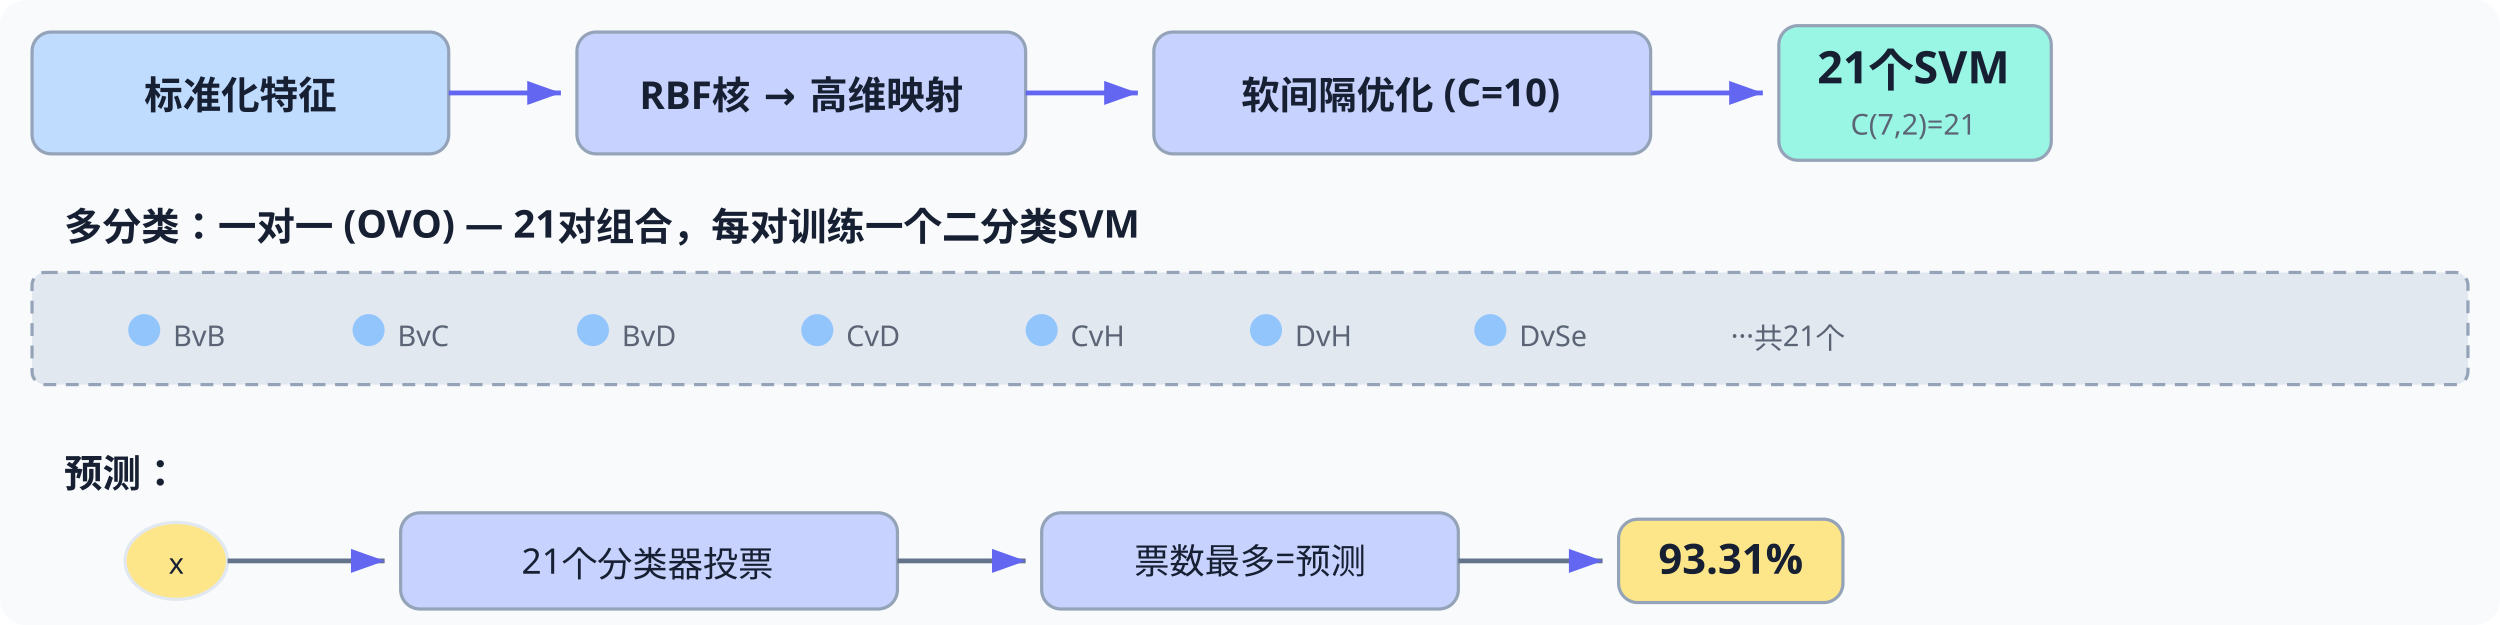
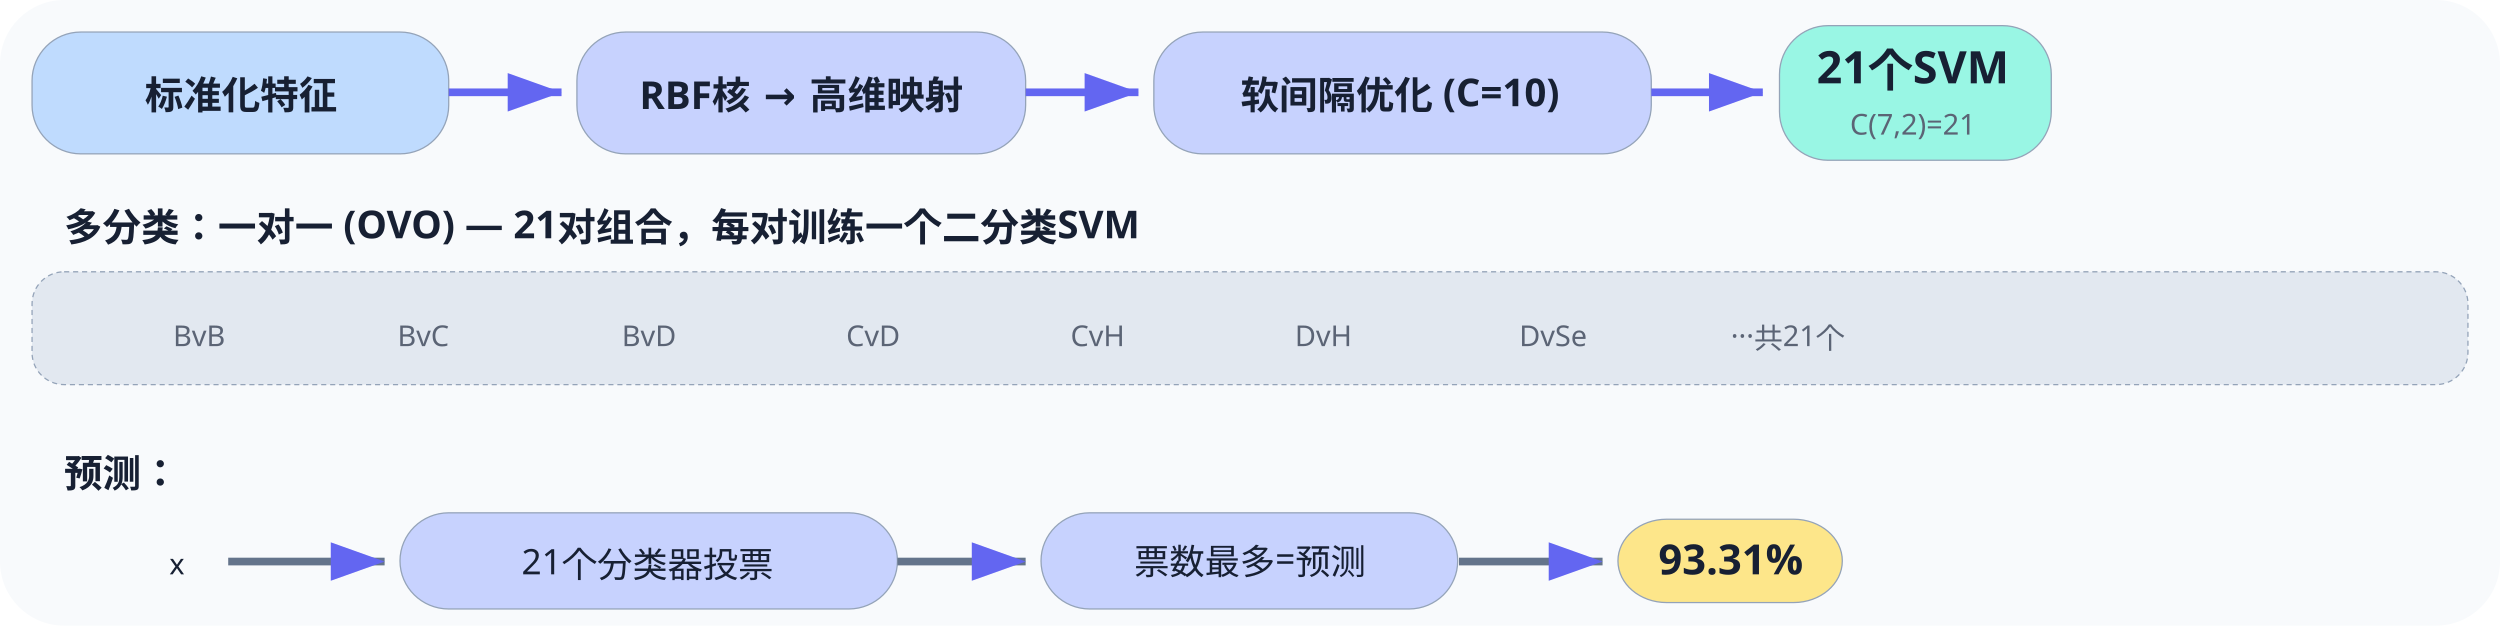
- <svg xmlns="http://www.w3.org/2000/svg" viewBox="0 0 780 195" font-family="system-ui,sans-serif">
+ <svg xmlns="http://www.w3.org/2000/svg" viewBox="0 0 1950 488" font-family="system-ui,sans-serif">
  <defs>
    <marker id="a" markerWidth="7" markerHeight="5" refX="7" refY="2.5" orient="auto">
      <path d="M0,0 L7,2.5 L0,5 Z" fill="#6366f1" />
    </marker>
  </defs>
-   <rect width="780" height="195" fill="#f8fafc" rx="8" />
-   <rect x="10" y="10" width="130" height="38" rx="6" fill="#bfdbfe" stroke="#94a3b8" />
-   <text x="75" y="34" text-anchor="middle" font-size="12" font-weight="600" fill="#172033">标准化特征</text>
-   <line x1="140" y1="29" x2="175" y2="29" stroke="#6366f1" stroke-width="1.5" marker-end="url(#a)" />
-   <rect x="180" y="10" width="140" height="38" rx="6" fill="#c7d2fe" stroke="#94a3b8" />
-   <text x="250" y="34" text-anchor="middle" font-size="12" font-weight="600" fill="#172033">RBF核 → 高维映射</text>
-   <line x1="320" y1="29" x2="355" y2="29" stroke="#6366f1" stroke-width="1.5" marker-end="url(#a)" />
-   <rect x="360" y="10" width="155" height="38" rx="6" fill="#c7d2fe" stroke="#94a3b8" />
-   <text x="437" y="34" text-anchor="middle" font-size="12" font-weight="600" fill="#172033">软间隔优化 (C=10)</text>
-   <line x1="515" y1="29" x2="550" y2="29" stroke="#6366f1" stroke-width="1.5" marker-end="url(#a)" />
-   <rect x="555" y="8" width="85" height="42" rx="6" fill="#99f6e4" stroke="#94a3b8" />
-   <text x="597" y="26" text-anchor="middle" font-size="14" font-weight="700" fill="#172033">21个SVM</text>
-   <text x="597" y="42" text-anchor="middle" font-size="9" fill="#5b6475">C(7,2)=21</text>
-   <text x="20" y="75" font-size="12" font-weight="600" fill="#172033">多分类：一对一 (OVO) —  21对组合，每对训练一个二分类SVM</text>
-   <rect x="10" y="85" width="760" height="35" rx="4" fill="#e2e8f0" stroke="#94a3b8" stroke-dasharray="4 3" />
-   <circle cx="45" cy="103" r="5" fill="#93c5fd" />
-   <text x="54" y="108" font-size="9" fill="#5b6475">BvB</text>
-   <circle cx="115" cy="103" r="5" fill="#93c5fd" />
-   <text x="124" y="108" font-size="9" fill="#5b6475">BvC</text>
-   <circle cx="185" cy="103" r="5" fill="#93c5fd" />
-   <text x="194" y="108" font-size="9" fill="#5b6475">BvD</text>
-   <circle cx="255" cy="103" r="5" fill="#93c5fd" />
-   <text x="264" y="108" font-size="9" fill="#5b6475">CvD</text>
-   <circle cx="325" cy="103" r="5" fill="#93c5fd" />
-   <text x="334" y="108" font-size="9" fill="#5b6475">CvH</text>
-   <circle cx="395" cy="103" r="5" fill="#93c5fd" />
-   <text x="404" y="108" font-size="9" fill="#5b6475">DvH</text>
-   <circle cx="465" cy="103" r="5" fill="#93c5fd" />
-   <text x="474" y="108" font-size="9" fill="#5b6475">DvSe</text>
-   <text x="540" y="108" font-size="9" fill="#5b6475">···共21个</text>
-   <text x="20" y="152" font-size="12" font-weight="600" fill="#172033">预测：</text>
-   <ellipse cx="55" cy="175" rx="16" ry="12" fill="#fde68a" stroke="#e2e8f0" />
-   <text x="55" y="179" text-anchor="middle" font-size="9" fill="#172033">x</text>
-   <line x1="71" y1="175" x2="120" y2="175" stroke="#64748b" stroke-width="1.5" marker-end="url(#a)" />
-   <rect x="125" y="160" width="155" height="30" rx="6" fill="#c7d2fe" stroke="#94a3b8" />
-   <text x="202" y="179" text-anchor="middle" font-size="11" fill="#172033">21个分类器投票</text>
-   <line x1="280" y1="175" x2="320" y2="175" stroke="#64748b" stroke-width="1.5" marker-end="url(#a)" />
-   <rect x="325" y="160" width="130" height="30" rx="6" fill="#c7d2fe" stroke="#94a3b8" />
-   <text x="390" y="179" text-anchor="middle" font-size="11" fill="#172033">票数最多=预测</text>
-   <line x1="455" y1="175" x2="500" y2="175" stroke="#64748b" stroke-width="1.5" marker-end="url(#a)" />
-   <rect x="505" y="162" width="70" height="26" rx="6" fill="#fde68a" stroke="#94a3b8" />
-   <text x="540" y="179" text-anchor="middle" font-size="13" font-weight="700" fill="#172033">93.31%</text>
+   <rect width="1950" height="488" fill="#f8fafc" rx="50" />
+   <rect x="25" y="25" width="325" height="95" rx="38" fill="#bfdbfe" stroke="#94a3b8" />
+   <text x="188" y="85" text-anchor="middle" font-size="30.0" font-weight="600" fill="#172033">标准化特征</text>
+   <line x1="350" y1="72" x2="438" y2="72" stroke="#6366f1" stroke-width="6" marker-end="url(#a)" />
+   <rect x="450" y="25" width="350" height="95" rx="38" fill="#c7d2fe" stroke="#94a3b8" />
+   <text x="625" y="85" text-anchor="middle" font-size="30.0" font-weight="600" fill="#172033">RBF核 → 高维映射</text>
+   <line x1="800" y1="72" x2="888" y2="72" stroke="#6366f1" stroke-width="6" marker-end="url(#a)" />
+   <rect x="900" y="25" width="388" height="95" rx="38" fill="#c7d2fe" stroke="#94a3b8" />
+   <text x="1092" y="85" text-anchor="middle" font-size="30.0" font-weight="600" fill="#172033">软间隔优化 (C=10)</text>
+   <line x1="1288" y1="72" x2="1375" y2="72" stroke="#6366f1" stroke-width="6" marker-end="url(#a)" />
+   <rect x="1388" y="20" width="212" height="105" rx="38" fill="#99f6e4" stroke="#94a3b8" />
+   <text x="1492" y="65" text-anchor="middle" font-size="35.0" font-weight="700" fill="#172033">21个SVM</text>
+   <text x="1492" y="105" text-anchor="middle" font-size="22.5" fill="#5b6475">C(7,2)=21</text>
+   <text x="50" y="188" font-size="30.0" font-weight="600" fill="#172033">多分类：一对一 (OVO) —  21对组合，每对训练一个二分类SVM</text>
+   <rect x="25" y="212" width="1900" height="88" rx="25" fill="#e2e8f0" stroke="#94a3b8" stroke-dasharray="4 3" />
+   <circle cx="280" cy="645" r="12" fill="#93c5fd" />
+   <text x="135" y="270" font-size="22.5" fill="#5b6475">BvB</text>
+   <circle cx="720" cy="645" r="12" fill="#93c5fd" />
+   <text x="310" y="270" font-size="22.5" fill="#5b6475">BvC</text>
+   <circle cx="1155" cy="645" r="12" fill="#93c5fd" />
+   <text x="485" y="270" font-size="22.5" fill="#5b6475">BvD</text>
+   <circle cx="1595" cy="645" r="12" fill="#93c5fd" />
+   <text x="660" y="270" font-size="22.5" fill="#5b6475">CvD</text>
+   <circle cx="2030" cy="645" r="12" fill="#93c5fd" />
+   <text x="835" y="270" font-size="22.5" fill="#5b6475">CvH</text>
+   <circle cx="2470" cy="645" r="12" fill="#93c5fd" />
+   <text x="1010" y="270" font-size="22.5" fill="#5b6475">DvH</text>
+   <circle cx="2905" cy="645" r="12" fill="#93c5fd" />
+   <text x="1185" y="270" font-size="22.5" fill="#5b6475">DvSe</text>
+   <text x="1350" y="270" font-size="22.5" fill="#5b6475">···共21个</text>
+   <text x="50" y="380" font-size="30.0" font-weight="600" fill="#172033">预测：</text>
+   <ellipse cx="345" cy="1095" rx="100" ry="75" fill="#fde68a" stroke="#e2e8f0" />
+   <text x="138" y="448" text-anchor="middle" font-size="22.5" fill="#172033">x</text>
+   <line x1="178" y1="438" x2="300" y2="438" stroke="#64748b" stroke-width="6" marker-end="url(#a)" />
+   <rect x="312" y="400" width="388" height="75" rx="38" fill="#c7d2fe" stroke="#94a3b8" />
+   <text x="505" y="448" text-anchor="middle" font-size="27.5" fill="#172033">21个分类器投票</text>
+   <line x1="700" y1="438" x2="800" y2="438" stroke="#64748b" stroke-width="6" marker-end="url(#a)" />
+   <rect x="812" y="400" width="325" height="75" rx="38" fill="#c7d2fe" stroke="#94a3b8" />
+   <text x="975" y="448" text-anchor="middle" font-size="27.5" fill="#172033">票数最多=预测</text>
+   <line x1="1138" y1="438" x2="1250" y2="438" stroke="#64748b" stroke-width="6" marker-end="url(#a)" />
+   <rect x="1262" y="405" width="175" height="65" rx="38" fill="#fde68a" stroke="#94a3b8" />
+   <text x="1350" y="448" text-anchor="middle" font-size="32.5" font-weight="700" fill="#172033">93.31%</text>
</svg>
